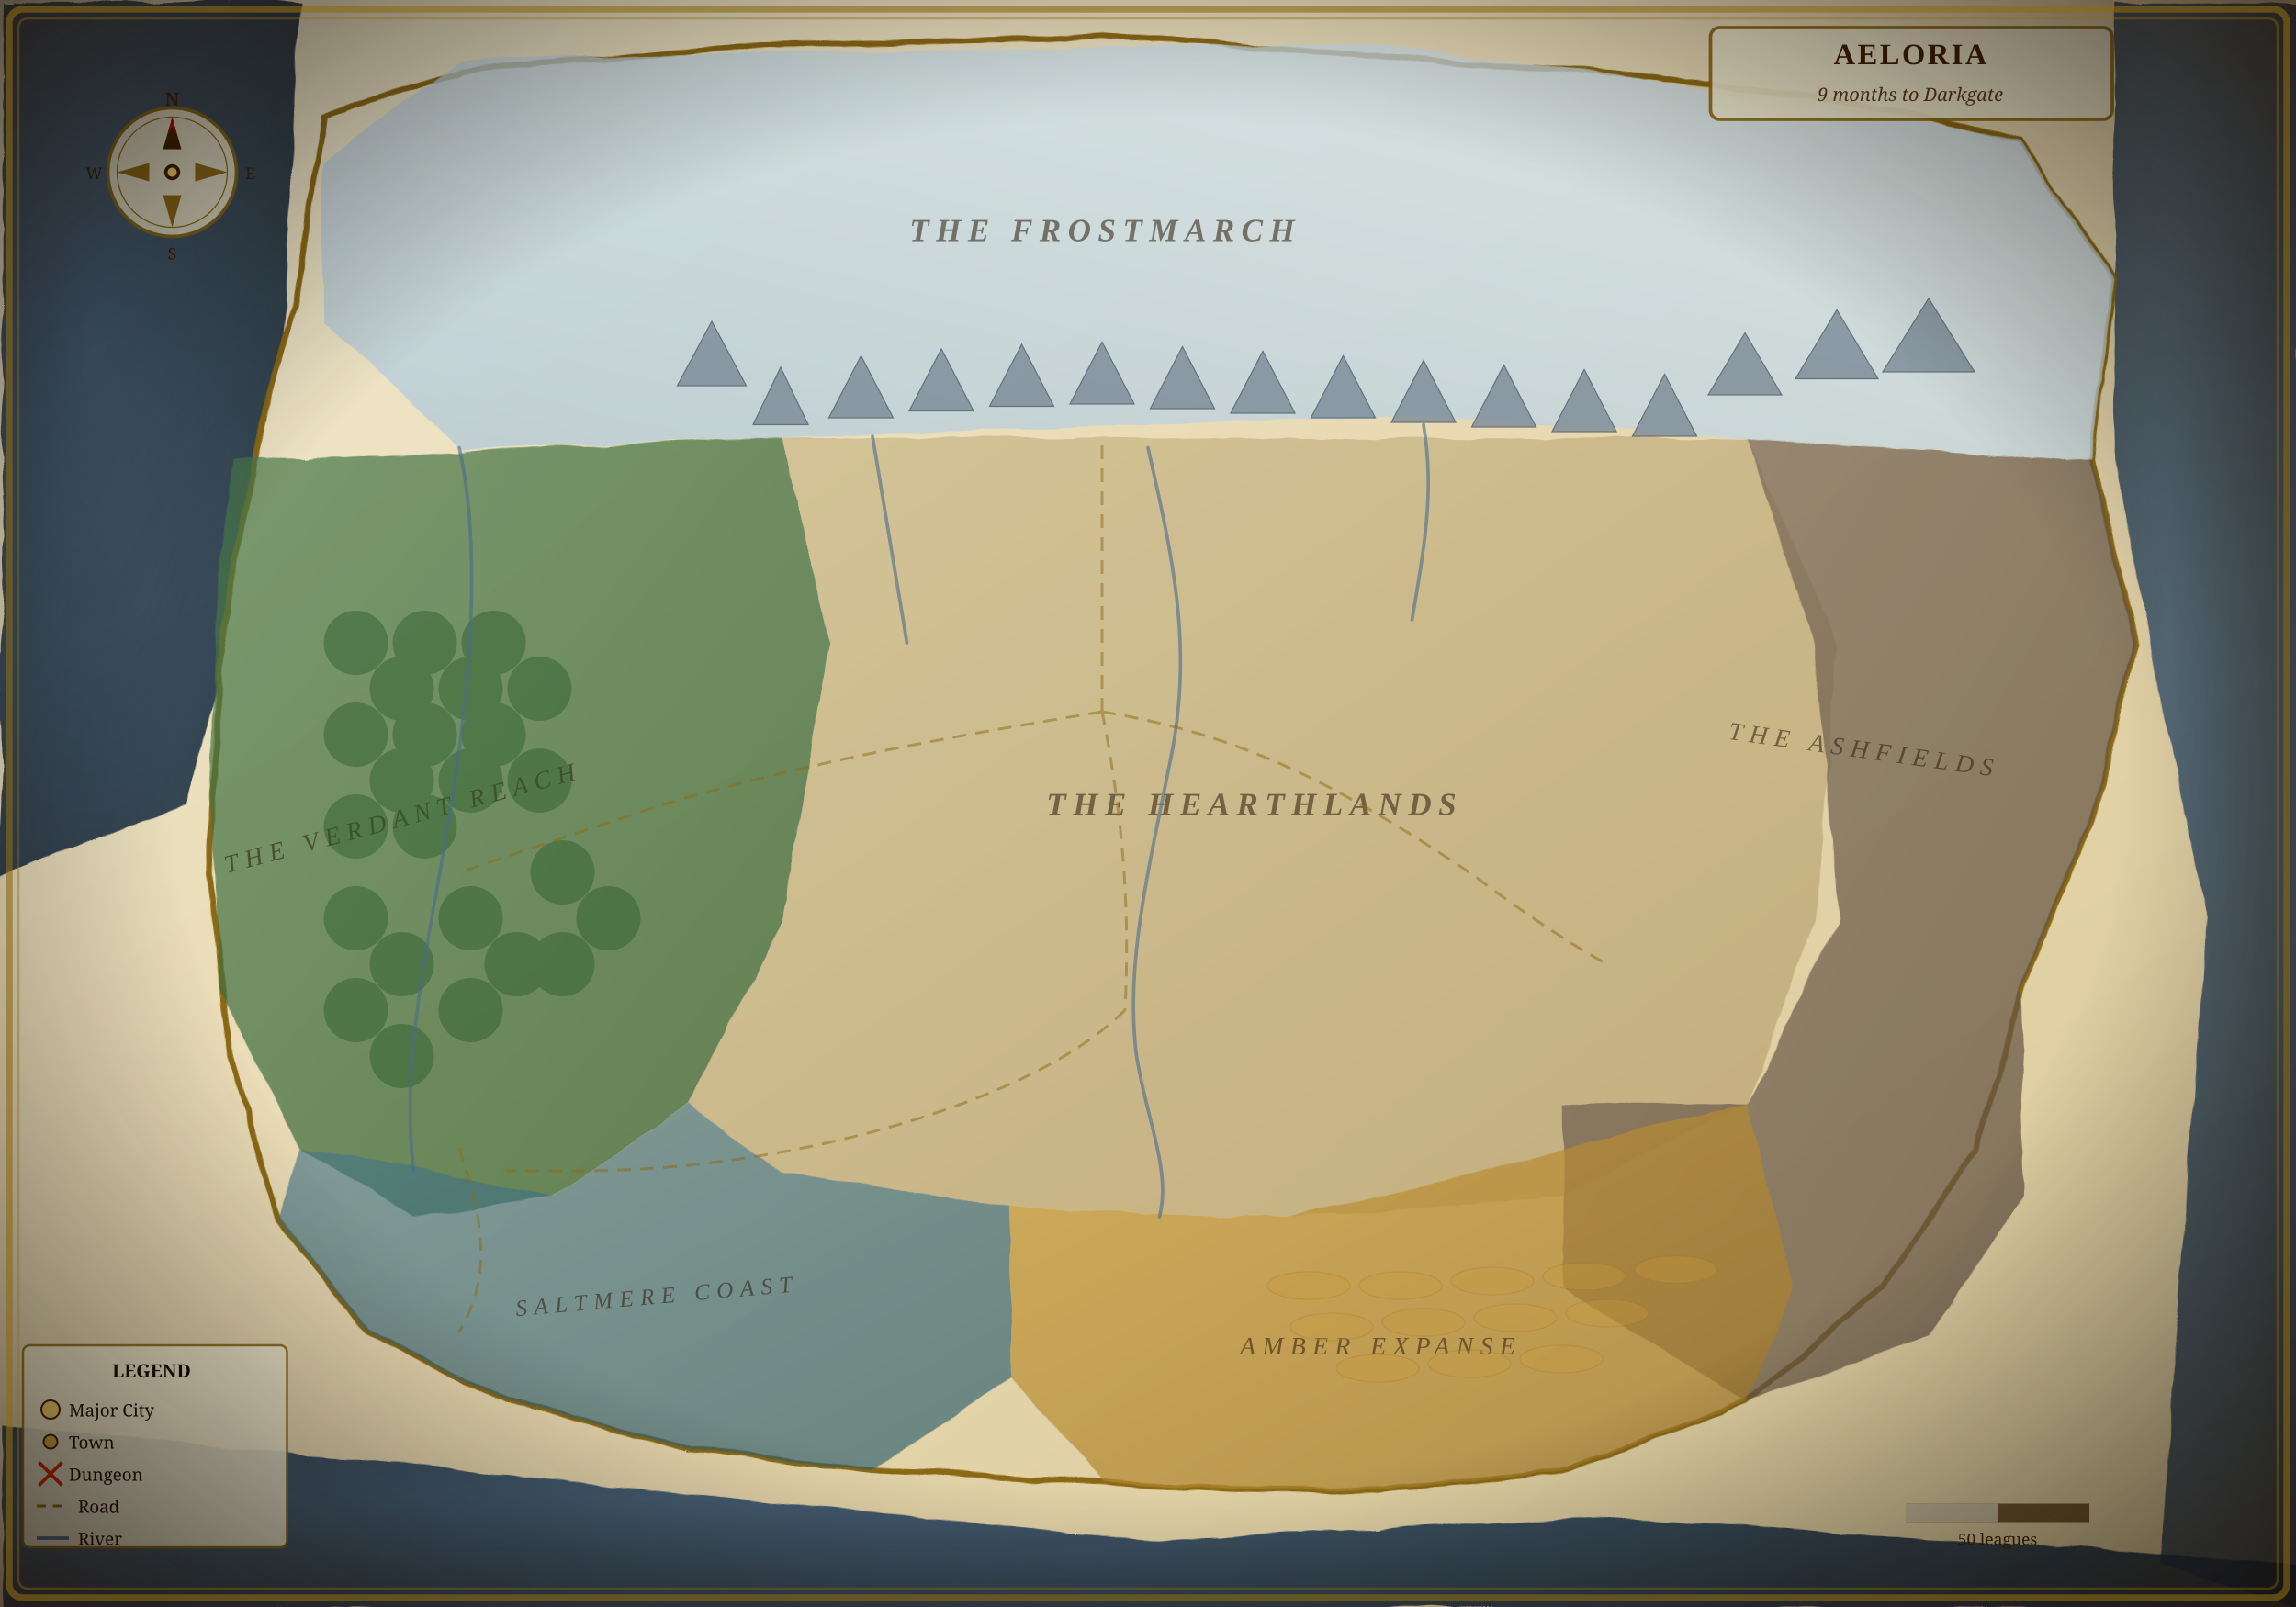
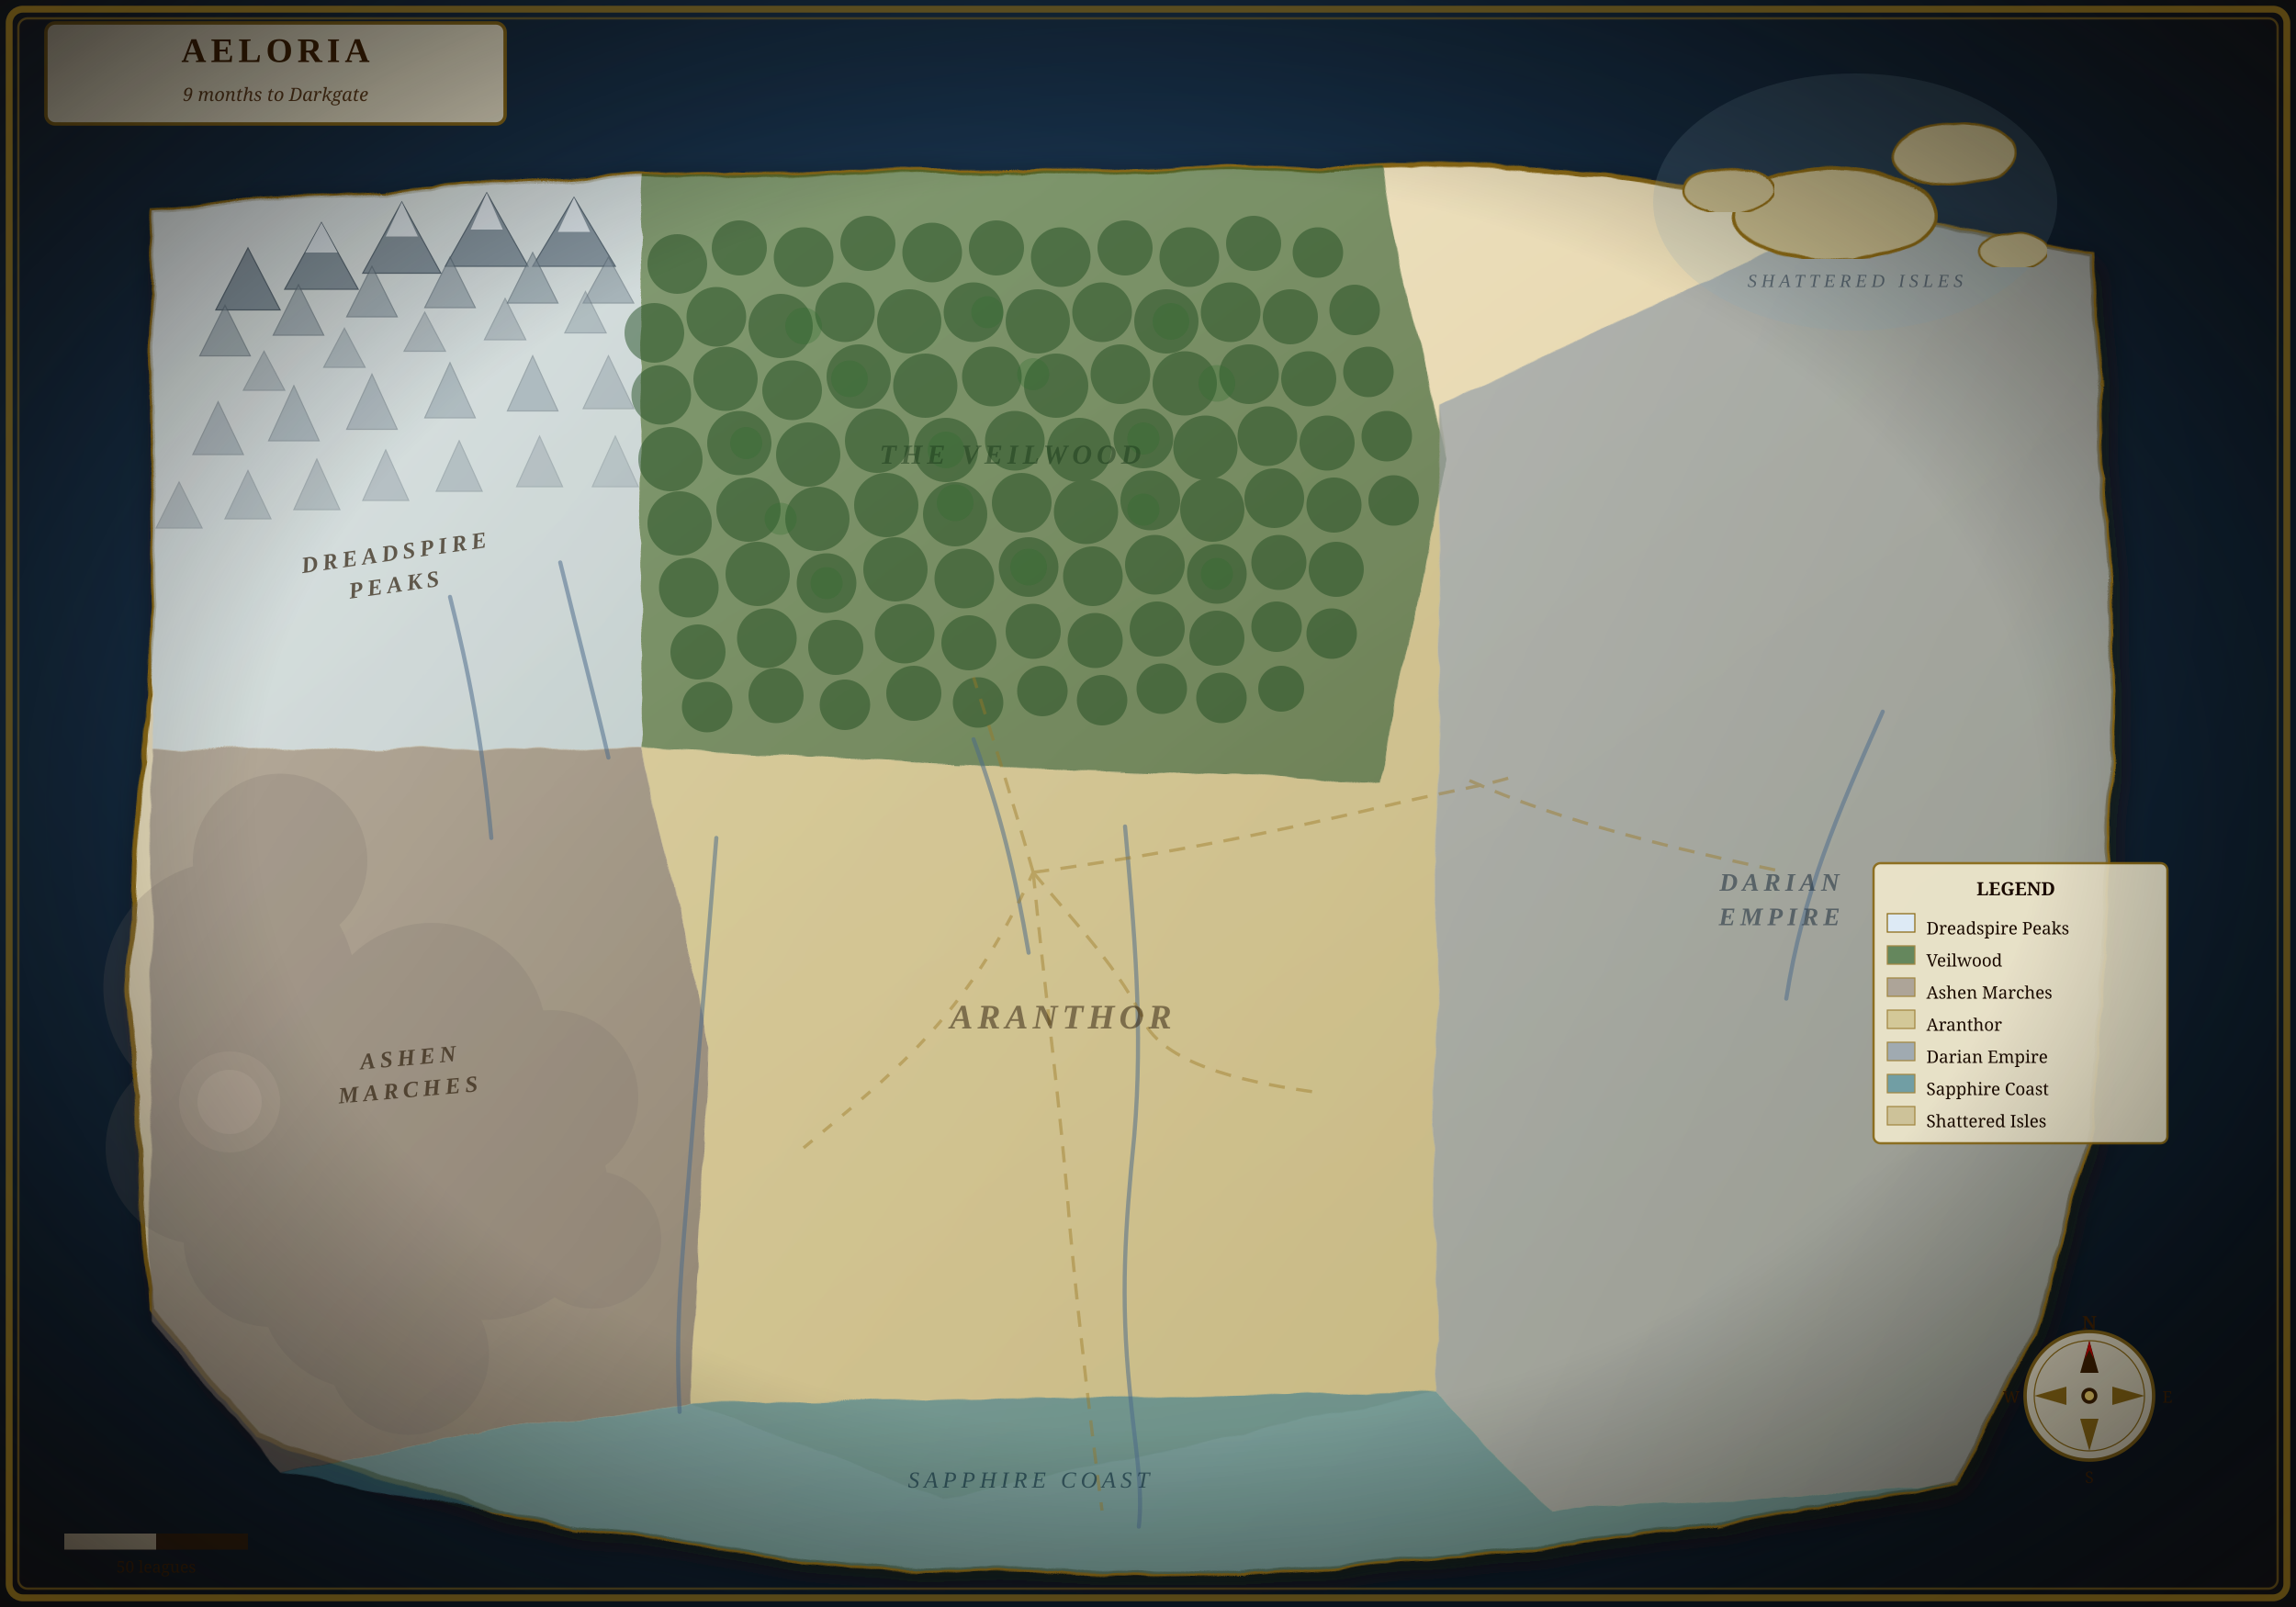
<svg xmlns="http://www.w3.org/2000/svg" viewBox="0 0 1000 700" width="1000" height="700">
  <defs>
    <filter id="parchment" x="-5%" y="-5%" width="110%" height="110%">
      <feTurbulence type="fractalNoise" baseFrequency="0.65" numOctaves="3" stitchTiles="stitch" result="noise" />
      <feColorMatrix type="saturate" values="0" in="noise" result="grayNoise" />
      <feBlend in="SourceGraphic" in2="grayNoise" mode="multiply" result="blended" />
      <feComponentTransfer in="blended">
        <feFuncR type="linear" slope="0.9" intercept="0.05" />
        <feFuncG type="linear" slope="0.85" intercept="0.04" />
        <feFuncB type="linear" slope="0.7" intercept="0.02" />
      </feComponentTransfer>
    </filter>
    <filter id="wobble" x="-2%" y="-2%" width="104%" height="104%">
-       <feTurbulence type="turbulence" baseFrequency="0.015" numOctaves="4" seed="8" result="turbulence" />
-       <feDisplacementMap in="SourceGraphic" in2="turbulence" scale="4" xChannelSelector="R" yChannelSelector="G" />
+       <feTurbulence type="turbulence" baseFrequency="0.012" numOctaves="4" seed="8" result="turbulence" />
+       <feDisplacementMap in="SourceGraphic" in2="turbulence" scale="5" xChannelSelector="R" yChannelSelector="G" />
    </filter>
    <filter id="shadow" x="-10%" y="-10%" width="120%" height="120%">
-       <feDropShadow dx="2" dy="3" stdDeviation="4" flood-color="#3d2b1f" flood-opacity="0.4" />
+       <feDropShadow dx="3" dy="4" stdDeviation="6" flood-color="#1a0a00" flood-opacity="0.5" />
    </filter>
    <radialGradient id="vignette" cx="50%" cy="50%" r="70%">
-       <stop offset="60%" stop-color="transparent" />
-       <stop offset="100%" stop-color="#1a0e05" stop-opacity="0.7" />
+       <stop offset="55%" stop-color="transparent" />
+       <stop offset="100%" stop-color="#0d0806" stop-opacity="0.75" />
    </radialGradient>
-     <radialGradient id="oceanGrad" cx="30%" cy="40%" r="80%">
-       <stop offset="0%" stop-color="#2a4a6b" />
-       <stop offset="100%" stop-color="#0d1f30" />
+     <radialGradient id="oceanGrad" cx="40%" cy="35%" r="75%">
+       <stop offset="0%" stop-color="#1e3d5c" />
+       <stop offset="100%" stop-color="#091520" />
    </radialGradient>
-     <linearGradient id="hearthGrad" x1="0%" y1="0%" x2="100%" y2="100%">
-       <stop offset="0%" stop-color="#c8b887" />
-       <stop offset="100%" stop-color="#b8a070" />
-     </linearGradient>
-     <linearGradient id="ashGrad" x1="0%" y1="0%" x2="100%" y2="100%">
-       <stop offset="0%" stop-color="#7a6a5a" />
-       <stop offset="100%" stop-color="#5a4a3a" />
-     </linearGradient>
-     <linearGradient id="verdantGrad" x1="0%" y1="0%" x2="100%" y2="100%">
-       <stop offset="0%" stop-color="#4a7a4a" />
-       <stop offset="100%" stop-color="#2a5a2a" />
-     </linearGradient>
-     <linearGradient id="frostGrad" x1="0%" y1="100%" x2="100%" y2="0%">
-       <stop offset="0%" stop-color="#b0c8d8" />
-       <stop offset="100%" stop-color="#d8eaf5" />
-     </linearGradient>
-     <linearGradient id="amberGrad" x1="0%" y1="0%" x2="100%" y2="100%">
-       <stop offset="0%" stop-color="#c89a3a" />
-       <stop offset="100%" stop-color="#a07828" />
-     </linearGradient>
-     <linearGradient id="saltGrad" x1="0%" y1="0%" x2="100%" y2="100%">
-       <stop offset="0%" stop-color="#4a7a8a" />
-       <stop offset="100%" stop-color="#2a5a6a" />
-     </linearGradient>
    <linearGradient id="parchBase" x1="0%" y1="0%" x2="100%" y2="100%">
      <stop offset="0%" stop-color="#f0e8cc" />
      <stop offset="50%" stop-color="#e8d8b0" />
      <stop offset="100%" stop-color="#d8c898" />
    </linearGradient>
+     <linearGradient id="dreadGrad" x1="0%" y1="0%" x2="100%" y2="100%">
+       <stop offset="0%" stop-color="#ddeaf5" />
+       <stop offset="100%" stop-color="#b8ccd8" />
+     </linearGradient>
+     <linearGradient id="veilGrad" x1="0%" y1="0%" x2="100%" y2="100%">
+       <stop offset="0%" stop-color="#3a6a3a" />
+       <stop offset="100%" stop-color="#1e4a1e" />
+     </linearGradient>
+     <linearGradient id="ashenGrad" x1="0%" y1="0%" x2="100%" y2="100%">
+       <stop offset="0%" stop-color="#9a9088" />
+       <stop offset="100%" stop-color="#6a6058" />
+     </linearGradient>
+     <linearGradient id="aranthorGrad" x1="0%" y1="0%" x2="100%" y2="100%">
+       <stop offset="0%" stop-color="#ccc088" />
+       <stop offset="100%" stop-color="#b8aa70" />
+     </linearGradient>
+     <linearGradient id="darianGrad" x1="0%" y1="0%" x2="100%" y2="100%">
+       <stop offset="0%" stop-color="#8898aa" />
+       <stop offset="100%" stop-color="#607080" />
+     </linearGradient>
+     <linearGradient id="sapphireGrad" x1="0%" y1="0%" x2="100%" y2="100%">
+       <stop offset="0%" stop-color="#4a8898" />
+       <stop offset="100%" stop-color="#2a6878" />
+     </linearGradient>
  </defs>
-   <rect width="1000" height="700" fill="url(#parchBase)" />
-   <rect width="1000" height="700" fill="url(#parchment)" opacity="0.6" />
-   <path d="M0,0 L130,0 L120,200 L80,350 L0,380 Z" fill="url(#oceanGrad)" opacity="0.85" filter="url(#wobble)" />
-   <path d="M0,620 L300,650 L500,670 L700,660 L1000,680 L1000,700 L0,700 Z" fill="url(#oceanGrad)" opacity="0.85" filter="url(#wobble)" />
-   <path d="M920,0 L1000,0 L1000,700 L940,680 L960,400 L920,200 Z" fill="url(#oceanGrad)" opacity="0.75" filter="url(#wobble)" />
-   <path d="M140,50 L200,30 L320,20 L480,15 L620,25 L780,40 L880,60 L920,120 L910,200 L930,280 L910,360 L880,430 L860,500 L820,560 L760,610 L680,640 L580,650 L480,645 L380,640 L300,630 L220,610 L160,580 L120,530 L100,460 L90,380 L95,290 L110,200 L130,120 Z" fill="url(#parchBase)" stroke="#8b6914" stroke-width="2.5" filter="url(#wobble)" />
-   <path d="M200,25 L600,18 L880,60 L920,120 L910,200 L760,190 L620,180 L480,185 L340,190 L200,195 L140,140 L140,70 Z" fill="url(#frostGrad)" opacity="0.75" filter="url(#wobble)" />
-   <path d="M100,200 L340,190 L360,280 L340,400 L300,480 L240,520 L180,530 L130,500 L95,430 L90,330 Z" fill="url(#verdantGrad)" opacity="0.7" filter="url(#wobble)" />
-   <path d="M340,190 L760,190 L800,280 L790,400 L760,480 L680,520 L560,530 L440,525 L340,510 L300,480 L340,400 L360,280 Z" fill="url(#hearthGrad)" opacity="0.7" filter="url(#wobble)" />
-   <path d="M760,190 L910,200 L930,280 L910,360 L880,430 L880,520 L840,580 L760,610 L680,560 L680,480 L760,480 L800,400 L790,280 Z" fill="url(#ashGrad)" opacity="0.7" filter="url(#wobble)" />
-   <path d="M560,530 L760,480 L780,560 L760,610 L680,640 L580,650 L480,645 L440,600 L440,525 Z" fill="url(#amberGrad)" opacity="0.7" filter="url(#wobble)" />
-   <path d="M130,500 L240,520 L300,480 L340,510 L440,525 L440,600 L380,640 L300,630 L220,610 L160,580 L120,530 Z" fill="url(#saltGrad)" opacity="0.65" filter="url(#wobble)" />
-   <g font-family="Georgia, 'Times New Roman', serif" fill="#2a1a08" opacity="0.55" letter-spacing="3">
-     <text x="480" y="105" text-anchor="middle" font-size="14" font-style="italic" font-weight="bold">THE FROSTMARCH</text>
-     <text x="175" y="360" text-anchor="middle" font-size="11" font-style="italic" transform="rotate(-15,175,360)">THE VERDANT REACH</text>
-     <text x="545" y="355" text-anchor="middle" font-size="14" font-style="italic" font-weight="bold">THE HEARTHLANDS</text>
-     <text x="810" y="330" text-anchor="middle" font-size="11" font-style="italic" transform="rotate(8,810,330)">THE ASHFIELDS</text>
-     <text x="600" y="590" text-anchor="middle" font-size="11" font-style="italic">AMBER EXPANSE</text>
-     <text x="285" y="568" text-anchor="middle" font-size="10" font-style="italic" transform="rotate(-5,285,568)">SALTMERE COAST</text>
-   </g>
-   <g fill="#7a8a96" stroke="#4a5a66" stroke-width="0.5" opacity="0.8">
-     <polygon points="340,160 328,185 352,185" />
-     <polygon points="375,155 361,182 389,182" />
-     <polygon points="410,152 396,179 424,179" />
-     <polygon points="445,150 431,177 459,177" />
-     <polygon points="480,149 466,176 494,176" />
-     <polygon points="515,151 501,178 529,178" />
-     <polygon points="550,153 536,180 564,180" />
-     <polygon points="585,155 571,182 599,182" />
-     <polygon points="620,157 606,184 634,184" />
-     <polygon points="655,159 641,186 669,186" />
-     <polygon points="690,161 676,188 704,188" />
-     <polygon points="725,163 711,190 739,190" />
-     <polygon points="310,140 295,168 325,168" />
-     <polygon points="760,145 744,172 776,172" />
-     <polygon points="800,135 782,165 818,165" />
-     <polygon points="840,130 820,162 860,162" />
-   </g>
-   <g fill="#2a5a2a" opacity="0.45">
-     <circle cx="155" cy="280" r="14" />
-     <circle cx="175" cy="300" r="14" />
-     <circle cx="155" cy="320" r="14" />
-     <circle cx="175" cy="340" r="14" />
-     <circle cx="155" cy="360" r="14" />
-     <circle cx="185" cy="280" r="14" />
-     <circle cx="205" cy="300" r="14" />
-     <circle cx="185" cy="320" r="14" />
-     <circle cx="205" cy="340" r="14" />
-     <circle cx="185" cy="360" r="14" />
-     <circle cx="215" cy="280" r="14" />
-     <circle cx="235" cy="300" r="14" />
-     <circle cx="215" cy="320" r="14" />
-     <circle cx="235" cy="340" r="14" />
-     <circle cx="155" cy="400" r="14" />
-     <circle cx="175" cy="420" r="14" />
-     <circle cx="155" cy="440" r="14" />
-     <circle cx="175" cy="460" r="14" />
-     <circle cx="205" cy="400" r="14" />
-     <circle cx="225" cy="420" r="14" />
-     <circle cx="205" cy="440" r="14" />
-     <circle cx="245" cy="380" r="14" />
-     <circle cx="265" cy="400" r="14" />
-     <circle cx="245" cy="420" r="14" />
-   </g>
-   <g fill="#c89a3a" opacity="0.3" stroke="#a07828" stroke-width="0.5">
-     <ellipse cx="570" cy="560" rx="18" ry="6" />
-     <ellipse cx="610" cy="560" rx="18" ry="6" />
-     <ellipse cx="650" cy="558" rx="18" ry="6" />
-     <ellipse cx="690" cy="556" rx="18" ry="6" />
-     <ellipse cx="730" cy="553" rx="18" ry="6" />
-     <ellipse cx="580" cy="578" rx="18" ry="6" />
-     <ellipse cx="620" cy="576" rx="18" ry="6" />
-     <ellipse cx="660" cy="574" rx="18" ry="6" />
-     <ellipse cx="700" cy="572" rx="18" ry="6" />
-     <ellipse cx="600" cy="596" rx="18" ry="6" />
-     <ellipse cx="640" cy="594" rx="18" ry="6" />
-     <ellipse cx="680" cy="592" rx="18" ry="6" />
-   </g>
-   <g fill="none" stroke="#4a6a8a" stroke-width="1.5" opacity="0.6" stroke-linecap="round">
-     <path d="M500,195 C510,240 520,280 510,330 C500,380 490,420 495,460 C500,490 510,510 505,530" />
-     <path d="M200,195 C210,240 205,300 195,360 C185,420 175,460 180,510" />
-     <path d="M380,190 C385,220 390,250 395,280" />
-     <path d="M620,185 C625,215 620,240 615,270" />
-   </g>
-   <g fill="none" stroke="#8b6914" stroke-width="1.2" opacity="0.5" stroke-dasharray="6,4">
-     <path d="M480,310 C480,270 480,230 480,190" />
-     <path d="M480,310 C540,320 580,340 640,380 C680,410 700,420 700,420" />
-     <path d="M480,310 C490,360 492,400 490,440" />
-     <path d="M480,310 C420,320 360,330 290,350 C260,360 230,370 200,380" />
-     <path d="M200,500 C210,530 215,555 200,580" />
-     <path d="M490,440 C460,470 400,490 350,500 C290,512 250,510 220,510" />
-   </g>
-   <g transform="translate(75,75)">
-     <circle r="28" fill="#f0e8cc" stroke="#8b6914" stroke-width="1.5" opacity="0.9" />
+   <rect width="1000" height="700" fill="url(#oceanGrad)" />
+   <g filter="url(#shadow)">
+     <path d="M 65,90 L 278,75 L 600,72 L 660,72 L 810,90 L 910,110 L 920,300 L 910,490 L 885,580 L 850,645 L 700,670 L 540,685 L 370,682 L 220,660 L 112,625 L 65,570 L 55,420 L 65,280 Z" fill="url(#parchBase)" stroke="#8b6914" stroke-width="2" filter="url(#wobble)" />
+   </g>
+   <path d="M 65,90 L 278,75 L 600,72 L 660,72 L 810,90 L 910,110 L 920,300 L 910,490 L 885,580 L 850,645 L 700,670 L 540,685 L 370,682 L 220,660 L 112,625 L 65,570 L 55,420 L 65,280 Z" fill="url(#parchment)" opacity="0.42" />
+   <path d="M 65,90 L 278,75 L 278,325 L 65,325 Z" fill="url(#dreadGrad)" opacity="0.72" filter="url(#wobble)" />
+   <path d="M 278,75 L 600,72 L 628,200 L 600,340 L 278,325 Z" fill="url(#veilGrad)" opacity="0.60" filter="url(#wobble)" />
+   <path d="M 65,325 L 278,325 L 308,455 L 300,610 L 122,640 L 65,575 Z" fill="url(#ashenGrad)" opacity="0.68" filter="url(#wobble)" />
+   <path d="M 278,325 L 600,340 L 628,200 L 625,175 L 625,605 L 410,652 L 300,610 L 308,455 Z" fill="url(#aranthorGrad)" opacity="0.60" filter="url(#wobble)" />
+   <path d="M 625,175 L 810,90 L 910,110 L 920,300 L 910,490 L 885,580 L 850,645 L 675,658 L 625,605 Z" fill="url(#darianGrad)" opacity="0.58" filter="url(#wobble)" />
+   <path d="M 300,610 L 625,605 L 675,658 L 850,645 L 700,670 L 540,685 L 370,682 L 220,660 L 122,640 Z" fill="url(#sapphireGrad)" opacity="0.65" filter="url(#wobble)" />
+   <ellipse cx="808" cy="88" rx="88" ry="56" fill="#8aaabb" opacity="0.18" />
+   <ellipse cx="798" cy="92" rx="44" ry="20" fill="#c4b88a" stroke="#8b6914" stroke-width="1.5" filter="url(#wobble)" />
+   <ellipse cx="850" cy="67" rx="27" ry="13" fill="#c4b88a" stroke="#8b6914" stroke-width="1" filter="url(#wobble)" />
+   <ellipse cx="752" cy="82" rx="20" ry="10" fill="#c4b88a" stroke="#8b6914" stroke-width="1" filter="url(#wobble)" />
+   <ellipse cx="876" cy="108" rx="15" ry="8" fill="#c4b88a" stroke="#8b6914" stroke-width="0.8" filter="url(#wobble)" />
+   <g fill="#7a8a96" stroke="#4a5a66" stroke-width="0.5" opacity="0.88">
+     <polygon points="108,108 94,135 122,135" />
+     <polygon points="140,97 124,126 156,126" />
+     <polygon points="175,88 158,119 192,119" />
+     <polygon points="212,84 194,116 230,116" />
+     <polygon points="250,86 232,116 268,116" />
+     <polygon points="98,133 87,155 109,155" opacity="0.62" />
+     <polygon points="130,124 119,146 141,146" opacity="0.62" />
+     <polygon points="162,116 151,138 173,138" opacity="0.62" />
+     <polygon points="196,112 185,134 207,134" opacity="0.62" />
+     <polygon points="232,110 221,132 243,132" opacity="0.62" />
+     <polygon points="265,112 254,132 276,132" opacity="0.55" />
+     <polygon points="115,153 106,170 124,170" opacity="0.44" />
+     <polygon points="150,143 141,160 159,160" opacity="0.44" />
+     <polygon points="185,136 176,153 194,153" opacity="0.44" />
+     <polygon points="220,130 211,148 229,148" opacity="0.44" />
+     <polygon points="255,127 246,145 264,145" opacity="0.44" />
+     <polygon points="95,175 84,198 106,198" opacity="0.46" />
+     <polygon points="128,168 117,192 139,192" opacity="0.46" />
+     <polygon points="162,163 151,187 173,187" opacity="0.46" />
+     <polygon points="196,158 185,182 207,182" opacity="0.46" />
+     <polygon points="232,155 221,179 243,179" opacity="0.46" />
+     <polygon points="265,155 254,178 276,178" opacity="0.40" />
+     <polygon points="78,210 68,230 88,230" opacity="0.38" />
+     <polygon points="108,205 98,226 118,226" opacity="0.38" />
+     <polygon points="138,200 128,222 148,222" opacity="0.38" />
+     <polygon points="168,196 158,218 178,218" opacity="0.38" />
+     <polygon points="200,192 190,214 210,214" opacity="0.38" />
+     <polygon points="235,190 225,212 245,212" opacity="0.35" />
+     <polygon points="268,190 258,212 278,212" opacity="0.32" />
+   </g>
+   <g fill="#eef4f8" opacity="0.80">
+     <polygon points="140,97 133,110 147,110" />
+     <polygon points="175,88 168,103 182,103" />
+     <polygon points="212,84 205,100 219,100" />
+     <polygon points="250,86 243,101 257,101" />
+   </g>
+   <g fill="#1e4a1e" opacity="0.48">
+     <circle cx="295" cy="115" r="13" />
+     <circle cx="322" cy="108" r="12" />
+     <circle cx="350" cy="112" r="13" />
+     <circle cx="378" cy="106" r="12" />
+     <circle cx="406" cy="110" r="13" />
+     <circle cx="434" cy="108" r="12" />
+     <circle cx="462" cy="112" r="13" />
+     <circle cx="490" cy="108" r="12" />
+     <circle cx="518" cy="112" r="13" />
+     <circle cx="546" cy="106" r="12" />
+     <circle cx="574" cy="110" r="11" />
+     <circle cx="285" cy="145" r="13" />
+     <circle cx="312" cy="138" r="13" />
+     <circle cx="340" cy="142" r="14" />
+     <circle cx="368" cy="136" r="13" />
+     <circle cx="396" cy="140" r="14" />
+     <circle cx="424" cy="136" r="13" />
+     <circle cx="452" cy="140" r="14" />
+     <circle cx="480" cy="136" r="13" />
+     <circle cx="508" cy="140" r="14" />
+     <circle cx="536" cy="136" r="13" />
+     <circle cx="562" cy="138" r="12" />
+     <circle cx="590" cy="135" r="11" />
+     <circle cx="288" cy="172" r="13" />
+     <circle cx="316" cy="165" r="14" />
+     <circle cx="345" cy="170" r="13" />
+     <circle cx="374" cy="164" r="14" />
+     <circle cx="403" cy="168" r="14" />
+     <circle cx="432" cy="164" r="13" />
+     <circle cx="460" cy="168" r="14" />
+     <circle cx="488" cy="163" r="13" />
+     <circle cx="516" cy="167" r="14" />
+     <circle cx="544" cy="163" r="13" />
+     <circle cx="570" cy="165" r="12" />
+     <circle cx="596" cy="162" r="11" />
+     <circle cx="292" cy="200" r="14" />
+     <circle cx="322" cy="193" r="14" />
+     <circle cx="352" cy="198" r="14" />
+     <circle cx="382" cy="192" r="14" />
+     <circle cx="412" cy="196" r="14" />
+     <circle cx="442" cy="192" r="13" />
+     <circle cx="470" cy="196" r="14" />
+     <circle cx="498" cy="191" r="13" />
+     <circle cx="525" cy="195" r="14" />
+     <circle cx="552" cy="190" r="13" />
+     <circle cx="578" cy="193" r="12" />
+     <circle cx="604" cy="190" r="11" />
+     <circle cx="296" cy="228" r="14" />
+     <circle cx="326" cy="222" r="14" />
+     <circle cx="356" cy="226" r="14" />
+     <circle cx="386" cy="220" r="14" />
+     <circle cx="416" cy="224" r="14" />
+     <circle cx="445" cy="219" r="13" />
+     <circle cx="473" cy="223" r="14" />
+     <circle cx="501" cy="218" r="13" />
+     <circle cx="528" cy="222" r="14" />
+     <circle cx="555" cy="217" r="13" />
+     <circle cx="581" cy="220" r="12" />
+     <circle cx="607" cy="218" r="11" />
+     <circle cx="300" cy="256" r="13" />
+     <circle cx="330" cy="250" r="14" />
+     <circle cx="360" cy="254" r="13" />
+     <circle cx="390" cy="248" r="14" />
+     <circle cx="420" cy="252" r="13" />
+     <circle cx="448" cy="247" r="13" />
+     <circle cx="476" cy="251" r="13" />
+     <circle cx="503" cy="246" r="13" />
+     <circle cx="530" cy="250" r="13" />
+     <circle cx="557" cy="245" r="12" />
+     <circle cx="582" cy="248" r="12" />
+     <circle cx="304" cy="284" r="12" />
+     <circle cx="334" cy="278" r="13" />
+     <circle cx="364" cy="282" r="12" />
+     <circle cx="394" cy="276" r="13" />
+     <circle cx="422" cy="280" r="12" />
+     <circle cx="450" cy="275" r="12" />
+     <circle cx="477" cy="279" r="12" />
+     <circle cx="504" cy="274" r="12" />
+     <circle cx="530" cy="278" r="12" />
+     <circle cx="556" cy="273" r="11" />
+     <circle cx="580" cy="276" r="11" />
+     <circle cx="308" cy="308" r="11" />
+     <circle cx="338" cy="303" r="12" />
+     <circle cx="368" cy="307" r="11" />
+     <circle cx="398" cy="302" r="12" />
+     <circle cx="426" cy="306" r="11" />
+     <circle cx="454" cy="301" r="11" />
+     <circle cx="480" cy="305" r="11" />
+     <circle cx="506" cy="300" r="11" />
+     <circle cx="532" cy="304" r="11" />
+     <circle cx="558" cy="300" r="10" />
+   </g>
+   <g fill="#2a6a2a" opacity="0.28">
+     <circle cx="350" cy="142" r="8" />
+     <circle cx="430" cy="136" r="7" />
+     <circle cx="510" cy="140" r="8" />
+     <circle cx="370" cy="165" r="8" />
+     <circle cx="450" cy="163" r="7" />
+     <circle cx="530" cy="167" r="8" />
+     <circle cx="325" cy="193" r="7" />
+     <circle cx="412" cy="196" r="8" />
+     <circle cx="498" cy="191" r="7" />
+     <circle cx="340" cy="226" r="7" />
+     <circle cx="416" cy="219" r="8" />
+     <circle cx="498" cy="222" r="7" />
+     <circle cx="360" cy="254" r="7" />
+     <circle cx="448" cy="247" r="8" />
+     <circle cx="530" cy="250" r="7" />
+   </g>
+   <g fill="#787068" opacity="0.20">
+     <circle cx="100" cy="430" r="55" />
+     <circle cx="145" cy="490" r="65" />
+     <circle cx="188" cy="452" r="50" />
+     <circle cx="122" cy="375" r="38" />
+     <circle cx="210" cy="520" r="55" />
+     <circle cx="158" cy="560" r="45" />
+     <circle cx="240" cy="478" r="38" />
+     <circle cx="88" cy="500" r="42" />
+     <circle cx="178" cy="590" r="35" />
+     <circle cx="258" cy="540" r="30" />
+     <circle cx="118" cy="540" r="38" />
+   </g>
+   <circle cx="100" cy="480" r="22" fill="#b8a898" opacity="0.35" />
+   <circle cx="100" cy="480" r="14" fill="#c8b8a8" opacity="0.28" />
+   <g fill="none" stroke="#4a6a8a" stroke-width="1.8" opacity="0.52" stroke-linecap="round">
+     <path d="M 490,360 C 494,405 498,448 494,495 C 490,535 488,565 492,605 C 494,628 498,648 496,665" />
+     <path d="M 312,365 C 308,415 304,462 300,512 C 297,550 294,578 296,615" />
+     <path d="M 244,245 C 252,278 260,308 265,330" />
+     <path d="M 196,260 C 204,292 210,322 214,365" />
+     <path d="M 424,322 C 436,355 442,380 448,415" />
+     <path d="M 820,310 C 800,355 785,390 778,435" />
+   </g>
+   <g fill="none" stroke="#9a7824" stroke-width="1.4" opacity="0.44" stroke-dasharray="7,5">
+     <path d="M 450,380 C 468,402 488,422 500,448 C 512,465 545,472 575,476" />
+     <path d="M 450,380 C 442,352 432,320 424,295" />
+     <path d="M 450,380 C 508,372 558,362 608,350 C 634,344 648,342 660,338" />
+     <path d="M 640,340 C 680,358 730,370 778,380" />
+     <path d="M 450,380 C 455,432 462,482 466,535 C 470,578 476,628 480,658" />
+     <path d="M 350,500 C 388,468 420,445 450,380" stroke-dasharray="5,6" />
+   </g>
+   <g font-family="Georgia, 'Times New Roman', serif" fill="#2a1a08" letter-spacing="2">
+     <text x="172" y="244" text-anchor="middle" font-size="10" font-style="italic" font-weight="bold" opacity="0.68" transform="rotate(-8,172,244)">DREADSPIRE</text>
+     <text x="172" y="258" text-anchor="middle" font-size="10" font-style="italic" font-weight="bold" opacity="0.68" transform="rotate(-8,172,258)">PEAKS</text>
+     <text x="440" y="202" text-anchor="middle" font-size="12" font-style="italic" font-weight="bold" opacity="0.50" fill="#1a3a1a">THE VEILWOOD</text>
+     <text x="178" y="464" text-anchor="middle" font-size="10" font-style="italic" font-weight="bold" opacity="0.65" transform="rotate(-5,178,464)">ASHEN</text>
+     <text x="178" y="478" text-anchor="middle" font-size="10" font-style="italic" font-weight="bold" opacity="0.65" transform="rotate(-5,178,478)">MARCHES</text>
+     <text x="462" y="448" text-anchor="middle" font-size="15" font-style="italic" font-weight="bold" opacity="0.50">ARANTHOR</text>
+     <text x="775" y="388" text-anchor="middle" font-size="11" font-style="italic" font-weight="bold" opacity="0.54" fill="#1a2a3a">DARIAN</text>
+     <text x="775" y="403" text-anchor="middle" font-size="11" font-style="italic" font-weight="bold" opacity="0.54" fill="#1a2a3a">EMPIRE</text>
+     <text x="448" y="648" text-anchor="middle" font-size="10" font-style="italic" opacity="0.62" fill="#0a2a38">SAPPHIRE COAST</text>
+     <text x="808" y="125" text-anchor="middle" font-size="8" font-style="italic" opacity="0.62" fill="#2a3a4a">SHATTERED ISLES</text>
+   </g>
+   <g transform="translate(910,608)">
+     <circle r="28" fill="#f0e8cc" stroke="#8b6914" stroke-width="1.5" opacity="0.90" />
    <circle r="24" fill="none" stroke="#8b6914" stroke-width="0.5" />
    <polygon points="0,-24 -4,-10 4,-10" fill="#3d1f00" />
    <polygon points="0,24 -4,10 4,10" fill="#8b6914" />
    <polygon points="-24,0 -10,-4 -10,4" fill="#8b6914" />
    <polygon points="24,0 10,-4 10,4" fill="#8b6914" />
    <polygon points="0,-24 -2,-16 0,-20 2,-16" fill="#cc0000" />
    <circle r="3.5" fill="#3d1f00" />
    <circle r="2" fill="#f5d56e" />
    <text x="0" y="-29" text-anchor="middle" font-size="8" font-weight="bold" fill="#3d1f00" font-family="Georgia,serif">N</text>
    <text x="0" y="38" text-anchor="middle" font-size="7" fill="#3d1f00" font-family="Georgia,serif">S</text>
    <text x="-34" y="3" text-anchor="middle" font-size="7" fill="#3d1f00" font-family="Georgia,serif">W</text>
    <text x="34" y="3" text-anchor="middle" font-size="7" fill="#3d1f00" font-family="Georgia,serif">E</text>
  </g>
-   <g transform="translate(830,655)">
-     <rect x="0" y="0" width="80" height="8" fill="#3d1f00" opacity="0.7" />
-     <rect x="0" y="0" width="40" height="8" fill="#f0e8cc" opacity="0.7" />
-     <text x="40" y="18" text-anchor="middle" font-size="7" fill="#3d1f00" font-family="Georgia,serif">50 leagues</text>
-   </g>
-   <g transform="translate(800,30)">
-     <rect x="-55" y="-18" width="175" height="40" rx="4" fill="#f0e8cc" stroke="#8b6914" stroke-width="1.5" opacity="0.92" />
-     <text x="32" y="-2" text-anchor="middle" font-size="13" font-weight="bold" fill="#3d1f00" font-family="Georgia,'Times New Roman',serif" letter-spacing="1">AELORIA</text>
-     <text x="32" y="14" text-anchor="middle" font-size="8" fill="#5a3a1a" font-family="Georgia,serif" font-style="italic">9 months to Darkgate</text>
-   </g>
-   <g transform="translate(14,600)" font-family="Georgia,serif" font-size="7.5" fill="#1a0a00">
-     <rect x="-4" y="-14" width="115" height="88" rx="3" fill="#f0e8cc" stroke="#8b6914" stroke-width="1" opacity="0.88" />
-     <text x="52" y="0" text-anchor="middle" font-size="8" font-weight="bold">LEGEND</text>
-     <circle cx="8" cy="14" r="4" fill="#f5d56e" stroke="#3d1f00" stroke-width="0.8" />
-     <text x="16" y="17">Major City</text>
-     <circle cx="8" cy="28" r="3" fill="#d4a940" stroke="#3d1f00" stroke-width="0.8" />
-     <text x="16" y="31">Town</text>
-     <line x1="3" y1="37" x2="13" y2="47" stroke="#cc2200" stroke-width="1.5" />
-     <line x1="13" y1="37" x2="3" y2="47" stroke="#cc2200" stroke-width="1.5" />
-     <text x="16" y="45">Dungeon</text>
-     <line x1="2" y1="56" x2="16" y2="56" stroke="#8b6914" stroke-width="1.2" stroke-dasharray="4,3" />
-     <text x="20" y="59">Road</text>
-     <line x1="2" y1="70" x2="16" y2="70" stroke="#4a6a8a" stroke-width="1.5" />
-     <text x="20" y="73">River</text>
+   <g transform="translate(28,668)">
+     <rect x="0" y="0" width="80" height="7" fill="#3d1f00" opacity="0.70" />
+     <rect x="0" y="0" width="40" height="7" fill="#f0e8cc" opacity="0.70" />
+     <text x="40" y="17" text-anchor="middle" font-size="7" fill="#3d1f00" font-family="Georgia,serif">50 leagues</text>
+   </g>
+   <g transform="translate(82,28)">
+     <rect x="-62" y="-18" width="200" height="44" rx="4" fill="#f0e8cc" stroke="#8b6914" stroke-width="1.5" opacity="0.92" />
+     <text x="38" y="-1" text-anchor="middle" font-size="15" font-weight="bold" fill="#3d1f00" font-family="Georgia,'Times New Roman',serif" letter-spacing="2">AELORIA</text>
+     <text x="38" y="16" text-anchor="middle" font-size="8" fill="#5a3a1a" font-family="Georgia,serif" font-style="italic">9 months to Darkgate</text>
+   </g>
+   <g transform="translate(820,390)" font-family="Georgia,serif" font-size="7.5" fill="#1a0a00">
+     <rect x="-4" y="-14" width="128" height="122" rx="3" fill="#f0e8cc" stroke="#8b6914" stroke-width="1" opacity="0.90" />
+     <text x="58" y="0" text-anchor="middle" font-size="8" font-weight="bold">LEGEND</text>
+     <rect x="2" y="8" width="12" height="8" fill="#ddeaf5" stroke="#8b6914" stroke-width="0.5" />
+     <text x="19" y="17">Dreadspire Peaks</text>
+     <rect x="2" y="22" width="12" height="8" fill="#3a6a3a" stroke="#8b6914" stroke-width="0.5" opacity="0.75" />
+     <text x="19" y="31">Veilwood</text>
+     <rect x="2" y="36" width="12" height="8" fill="#9a9088" stroke="#8b6914" stroke-width="0.5" opacity="0.75" />
+     <text x="19" y="45">Ashen Marches</text>
+     <rect x="2" y="50" width="12" height="8" fill="#ccc088" stroke="#8b6914" stroke-width="0.5" opacity="0.75" />
+     <text x="19" y="59">Aranthor</text>
+     <rect x="2" y="64" width="12" height="8" fill="#8898aa" stroke="#8b6914" stroke-width="0.5" opacity="0.75" />
+     <text x="19" y="73">Darian Empire</text>
+     <rect x="2" y="78" width="12" height="8" fill="#4a8898" stroke="#8b6914" stroke-width="0.5" opacity="0.75" />
+     <text x="19" y="87">Sapphire Coast</text>
+     <rect x="2" y="92" width="12" height="8" fill="#c4b88a" stroke="#8b6914" stroke-width="0.5" opacity="0.75" />
+     <text x="19" y="101">Shattered Isles</text>
  </g>
  <rect width="1000" height="700" fill="url(#vignette)" />
  <rect x="4" y="4" width="992" height="692" rx="6" fill="none" stroke="#8b6914" stroke-width="3" opacity="0.6" />
  <rect x="8" y="8" width="984" height="684" rx="4" fill="none" stroke="#8b6914" stroke-width="1" opacity="0.4" />
</svg>
